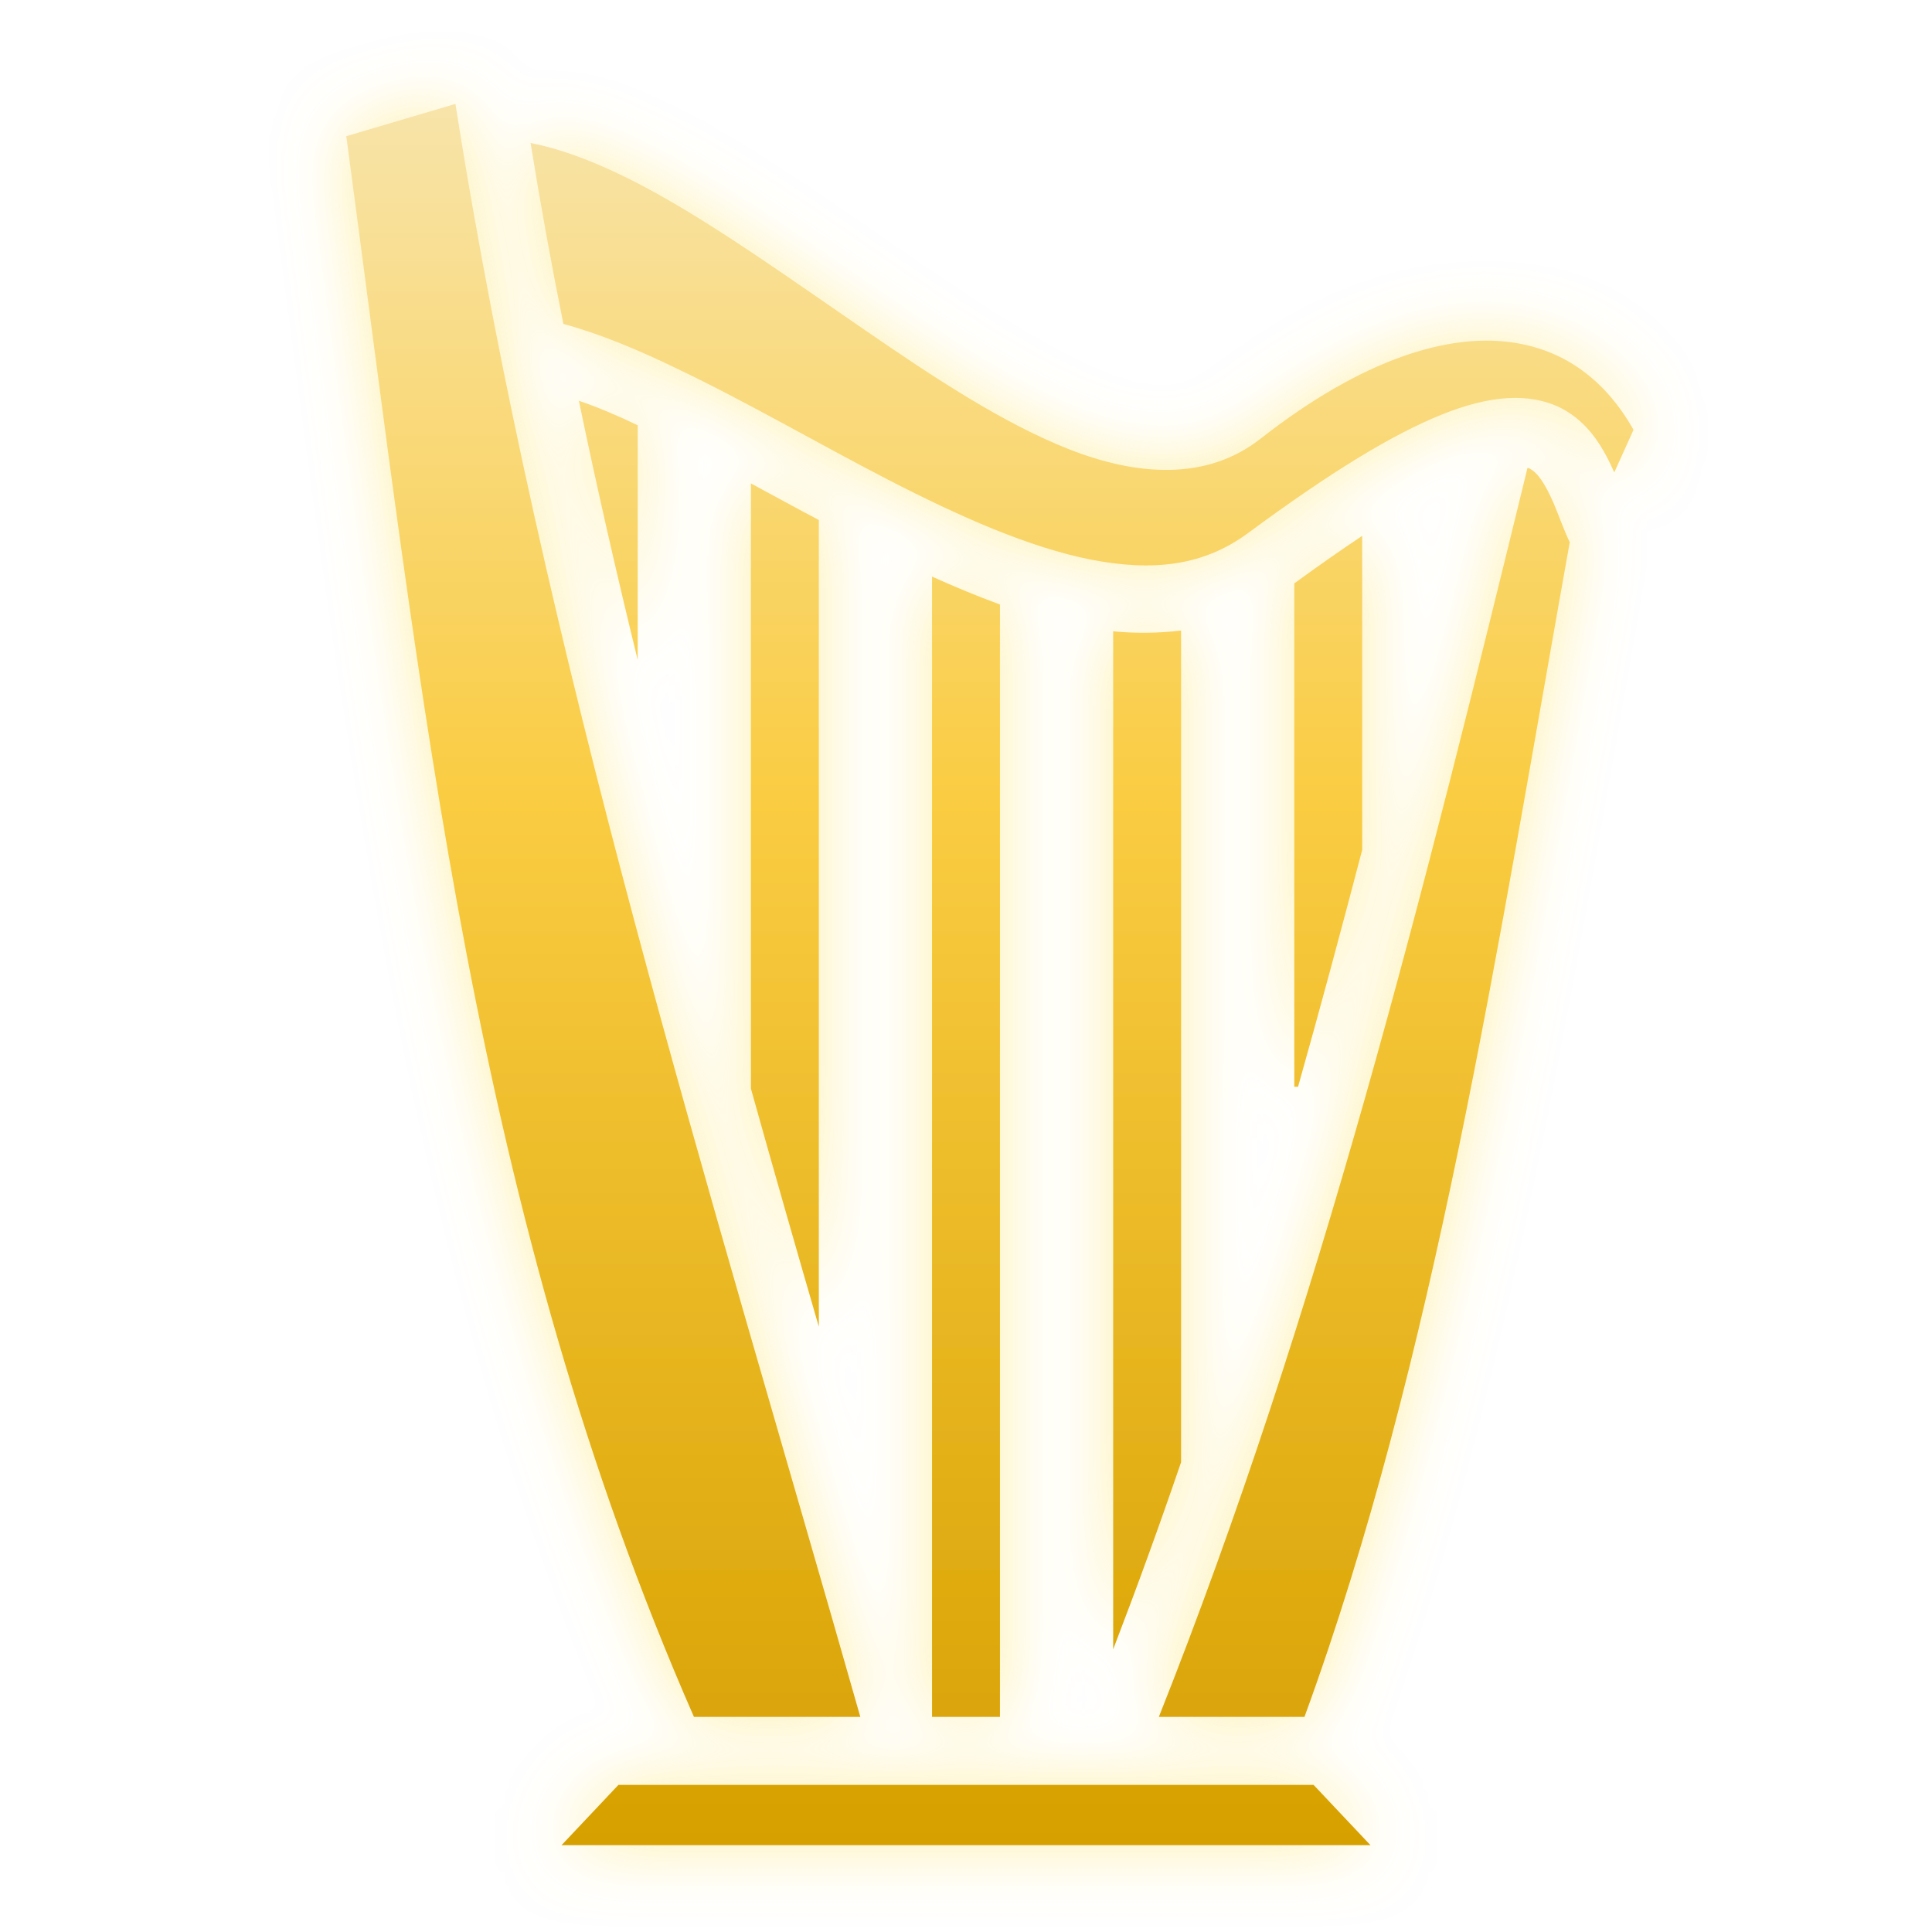
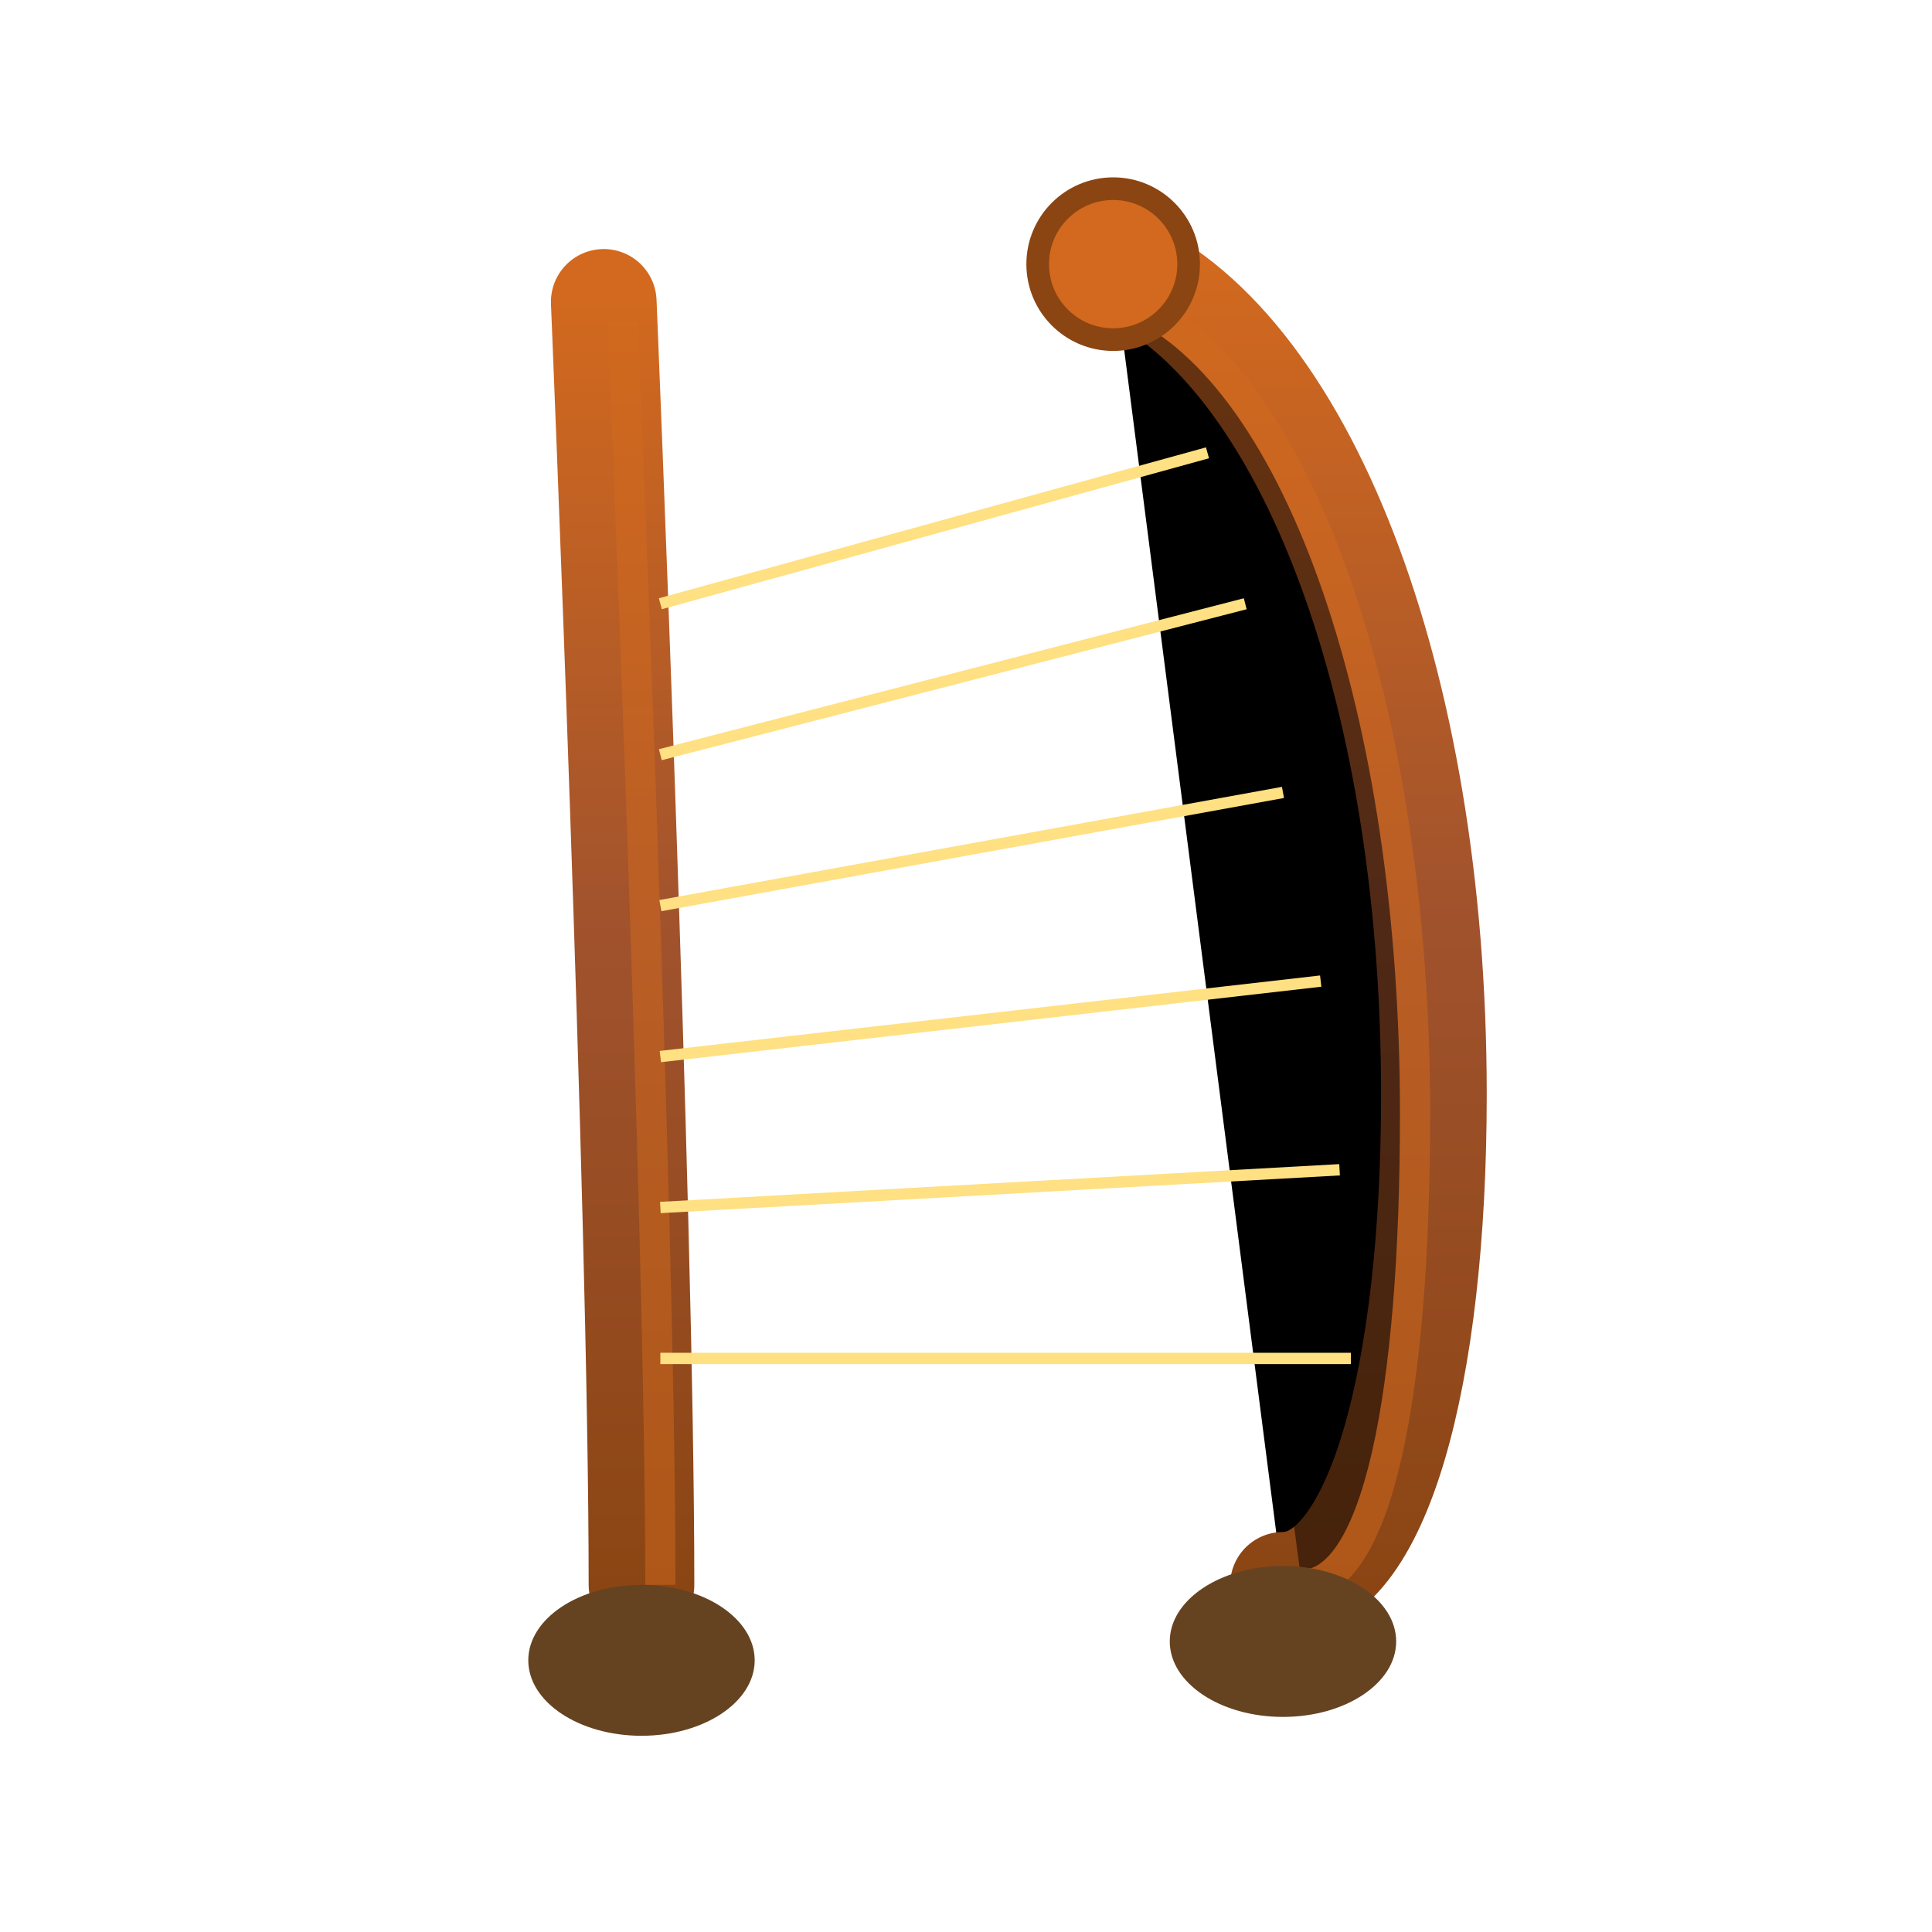
- <svg xmlns="http://www.w3.org/2000/svg" viewBox="0 0 512 512" width="256" height="256">
+ <svg xmlns="http://www.w3.org/2000/svg" viewBox="0 0 512 512">
  <defs>
-     <linearGradient id="g_harp" x1="0.5" y1="0" x2="0.5" y2="1">
-       <stop offset="0" stop-color="#f8e4aa" />
-       <stop offset="0.4" stop-color="#facc42" />
-       <stop offset="1" stop-color="#d6a000" />
+     <linearGradient id="g_harp_wood" x1="0.5" y1="0" x2="0.5" y2="1">
+       <stop offset="0" stop-color="#D2691E" />
+       <stop offset="0.5" stop-color="#A0522D" />
+       <stop offset="1" stop-color="#8B4513" />
    </linearGradient>
-     <filter id="gw_harp" x="-22%" y="-22%" width="144%" height="144%">
-       <feGaussianBlur stdDeviation="9" result="blur" />
-       <feColorMatrix in="blur" type="matrix" values="0 0 0 0 0.978  0 0 0 0 0.764  0 0 0 0 0.123  0 0 0 0.55 0" result="gc" />
-       <feMerge>
-         <feMergeNode in="gc" />
-         <feMergeNode in="SourceGraphic" />
-       </feMerge>
-     </filter>
  </defs>
-   <g filter="url(#gw_harp)">
-     <path fill="url(#g_harp)" d="M120.7 27.53l-28.93 8.56C112.1 187.8 125.6 321.9 183.9 455H228c-40-140.6-84.2-280.4-107.3-427.47zm19.9 10.36c2.6 16.05 5.5 32.03 8.7 47.95 9.8 2.67 19.9 6.9 30.1 11.85 18.3 8.71 37.3 19.81 56.1 29.51 18.8 9.7 37.3 17.9 53.6 21.1 16.4 3.2 29.8 1.7 41.6-7 22.2-16.4 38.4-26.2 51.3-31.4 12.8-5.2 23.3-5.9 31.6-1.8 7.8 4 11.5 11.1 14.2 17.1l5.1-11.3c-7.3-12.9-18.1-21.38-32.9-23.26-16.2-2.05-38.4 4.06-66 25.66-14.4 11.3-33 9.7-50.6 2.8-17.5-6.9-35.7-18.9-54.2-31.64-18.6-12.74-37.3-26.21-54.8-35.98-12.3-6.86-23.8-11.66-33.8-13.59zm12.8 68.31c4.8 23 10 45.9 15.6 68.7v-62.2c-5.4-2.6-10.6-4.8-15.6-6.5zM404.8 124c-27 110.6-55.1 223.8-97.7 331h38.6c34.5-94.4 51-203.5 70.3-311.3-1.8-3.8-3-7.4-4.3-10.4-2.3-5.3-4.3-8.1-6.3-9.1-.2-.1-.4-.2-.6-.2zM199 128.1v160.4c5.9 21.1 11.9 42.1 18 63.1V137.8c-6.1-3.2-12.1-6.5-18-9.7zM361 142c-5.4 3.6-11.4 7.8-18 12.6V288h1c5.9-20.9 11.5-41.8 17-62.8V142zm-114 10.8V455h18V160.2c-6-2.2-12-4.7-18-7.4zm66 14.3c-5.9.7-11.9.8-18 .2v269.8c6.3-16.4 12.3-32.9 18-49.6V167.1zM163.9 473l-15.1 16h214.4l-15.1-16H163.9z" />
-   </g>
+   <path d="M160 80 C160 80 170 320 170 420" stroke="url(#g_harp_wood)" stroke-width="28" stroke-linecap="round" />
+   <path d="M165 85 C165 85 175 320 175 420" stroke="#D2691E" stroke-width="8" opacity="0.5" />
+   <path d="M170 420 L340 420" stroke="url(#g_harp_wood)" stroke-width="24" stroke-linecap="round" />
+   <path d="M340 420 C365 420 380 365 380 290 C380 180 345 90 295 70" stroke="url(#g_harp_wood)" stroke-width="28" stroke-linecap="round" />
+   <path d="M345 420 C365 420 375 370 375 295 C375 190 345 100 300 80" stroke="#D2691E" stroke-width="8" opacity="0.5" />
+   <line x1="175" y1="160" x2="320" y2="120" stroke="#FFE082" stroke-width="3" />
+   <line x1="175" y1="200" x2="330" y2="160" stroke="#FFE082" stroke-width="3" />
+   <line x1="175" y1="240" x2="340" y2="210" stroke="#FFE082" stroke-width="3" />
+   <line x1="175" y1="280" x2="350" y2="260" stroke="#FFE082" stroke-width="3" />
+   <line x1="175" y1="320" x2="355" y2="310" stroke="#FFE082" stroke-width="3" />
+   <line x1="175" y1="360" x2="358" y2="360" stroke="#FFE082" stroke-width="3" />
+   <circle cx="295" cy="70" r="20" fill="#D2691E" stroke="#8B4513" stroke-width="6" />
+   <ellipse cx="170" cy="440" rx="30" ry="20" fill="#654321" />
+   <ellipse cx="340" cy="435" rx="30" ry="20" fill="#654321" />
</svg>
